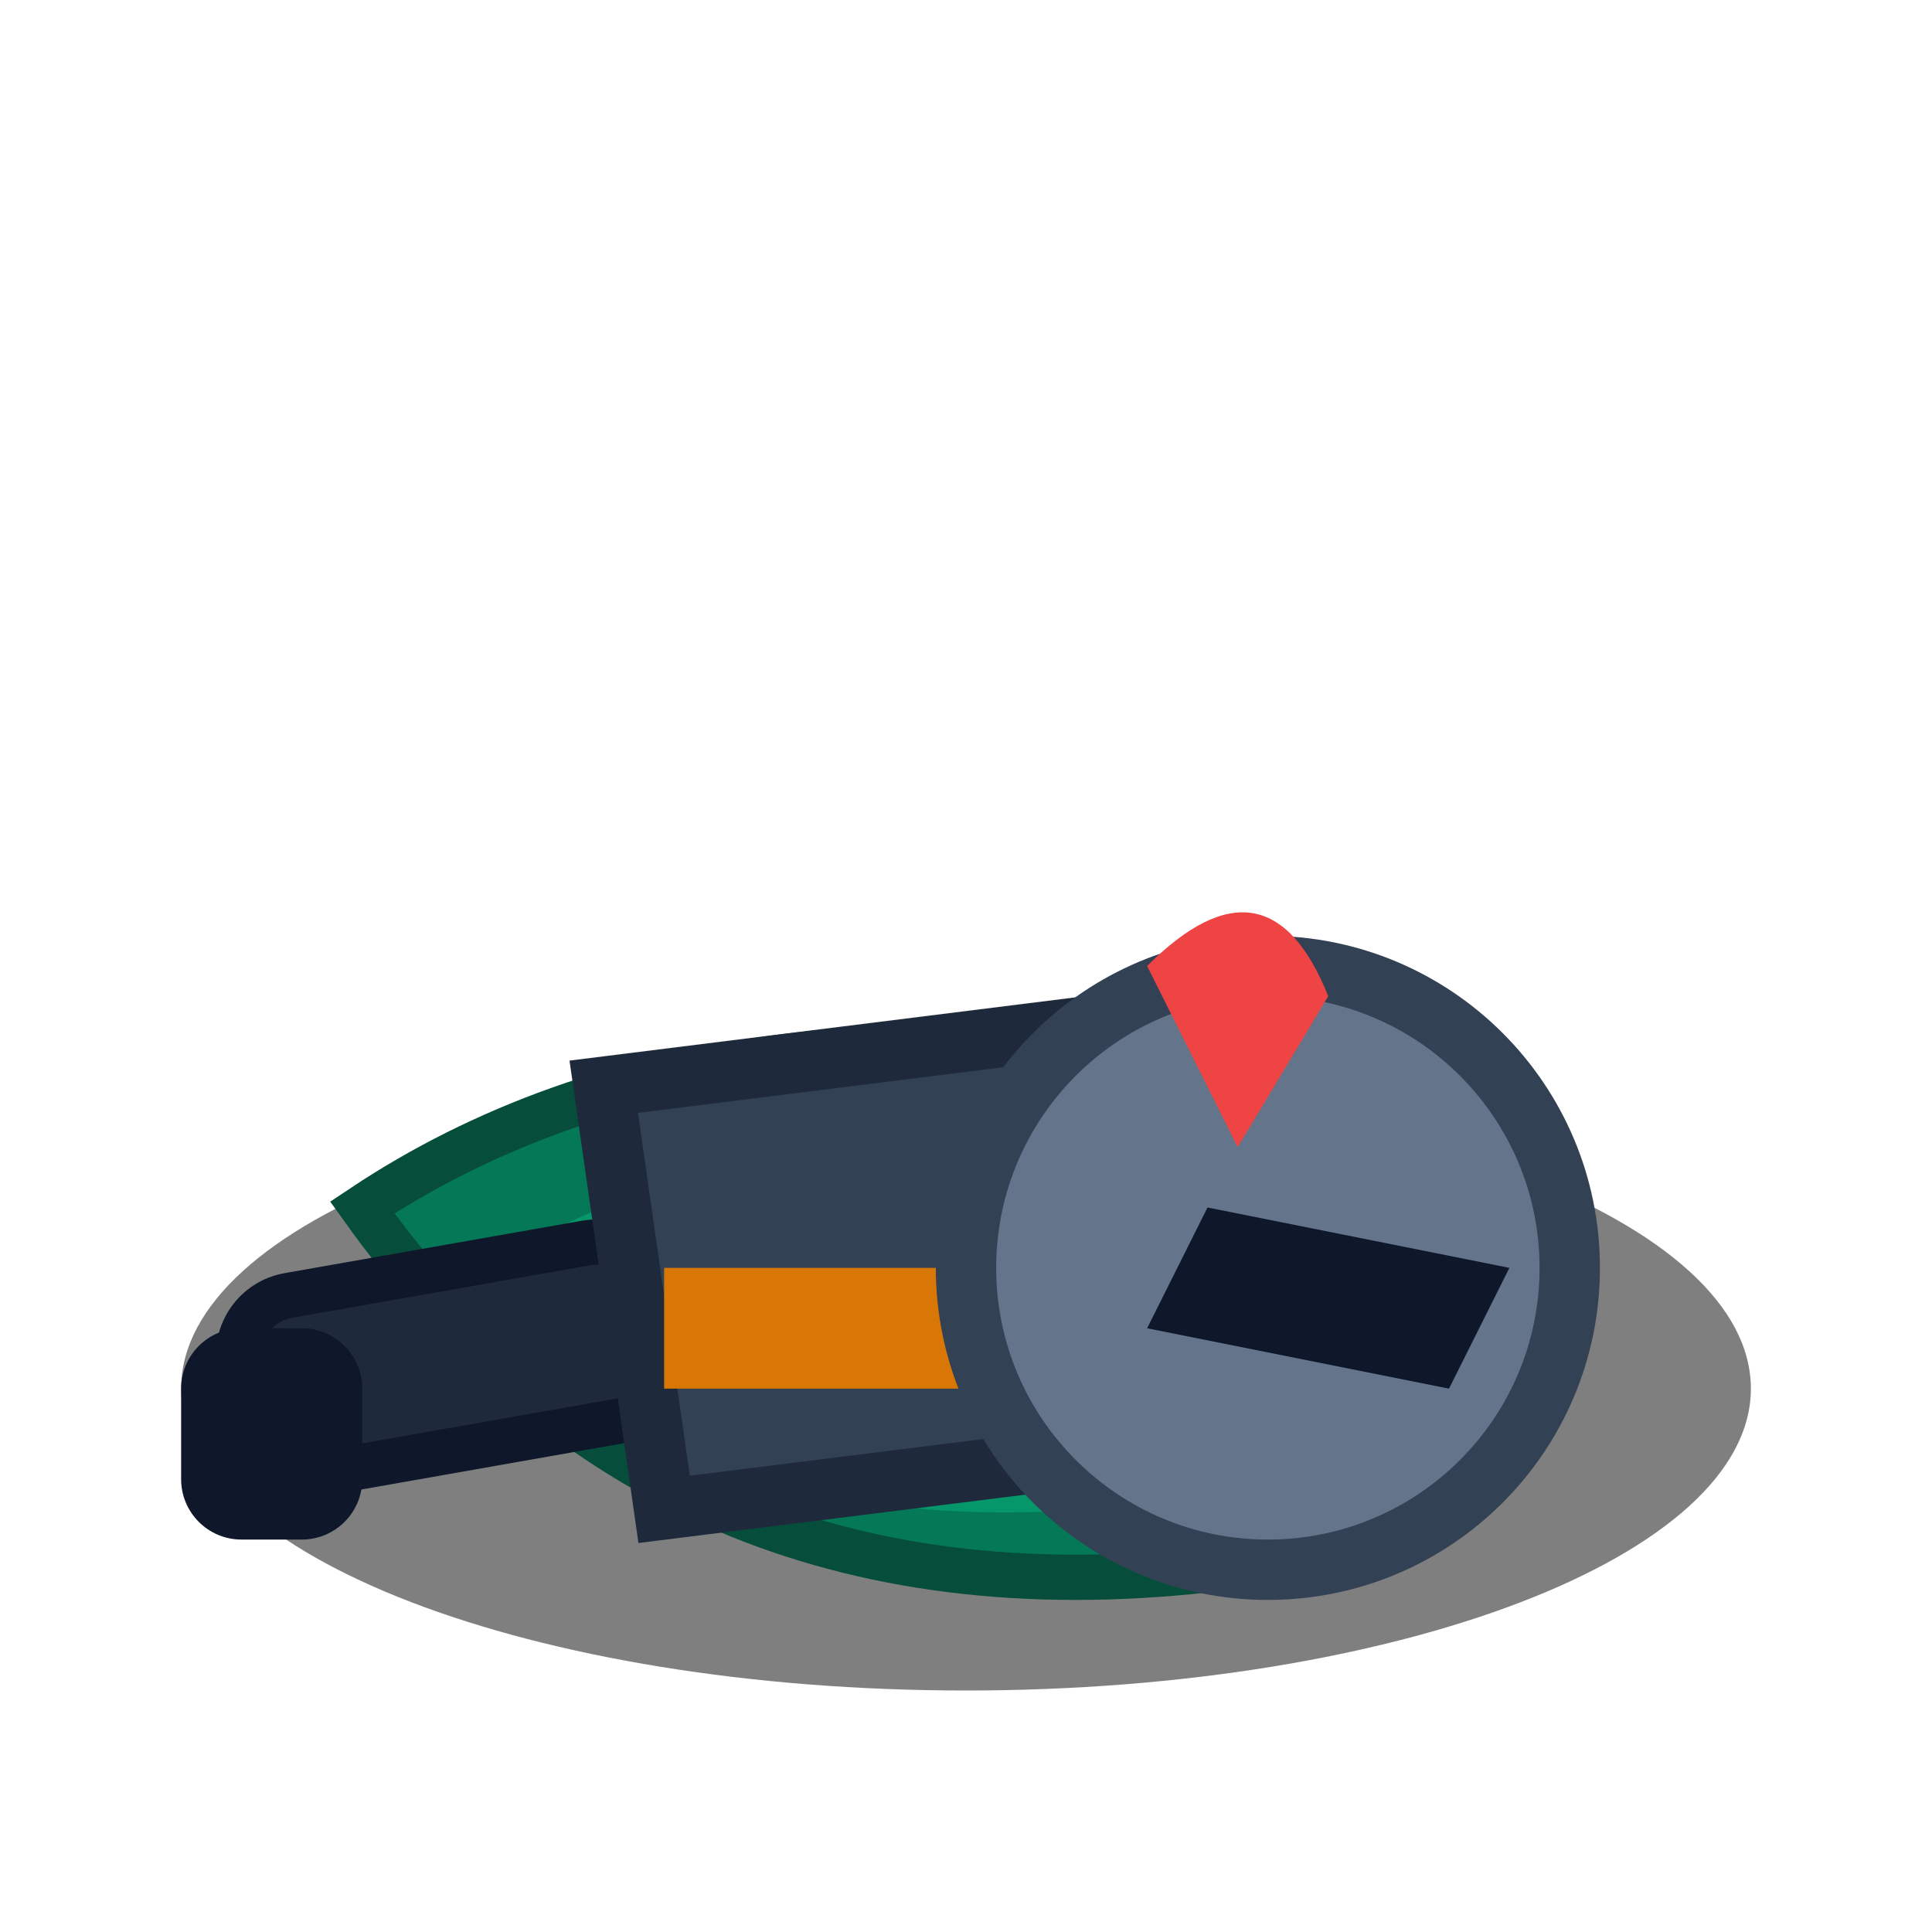
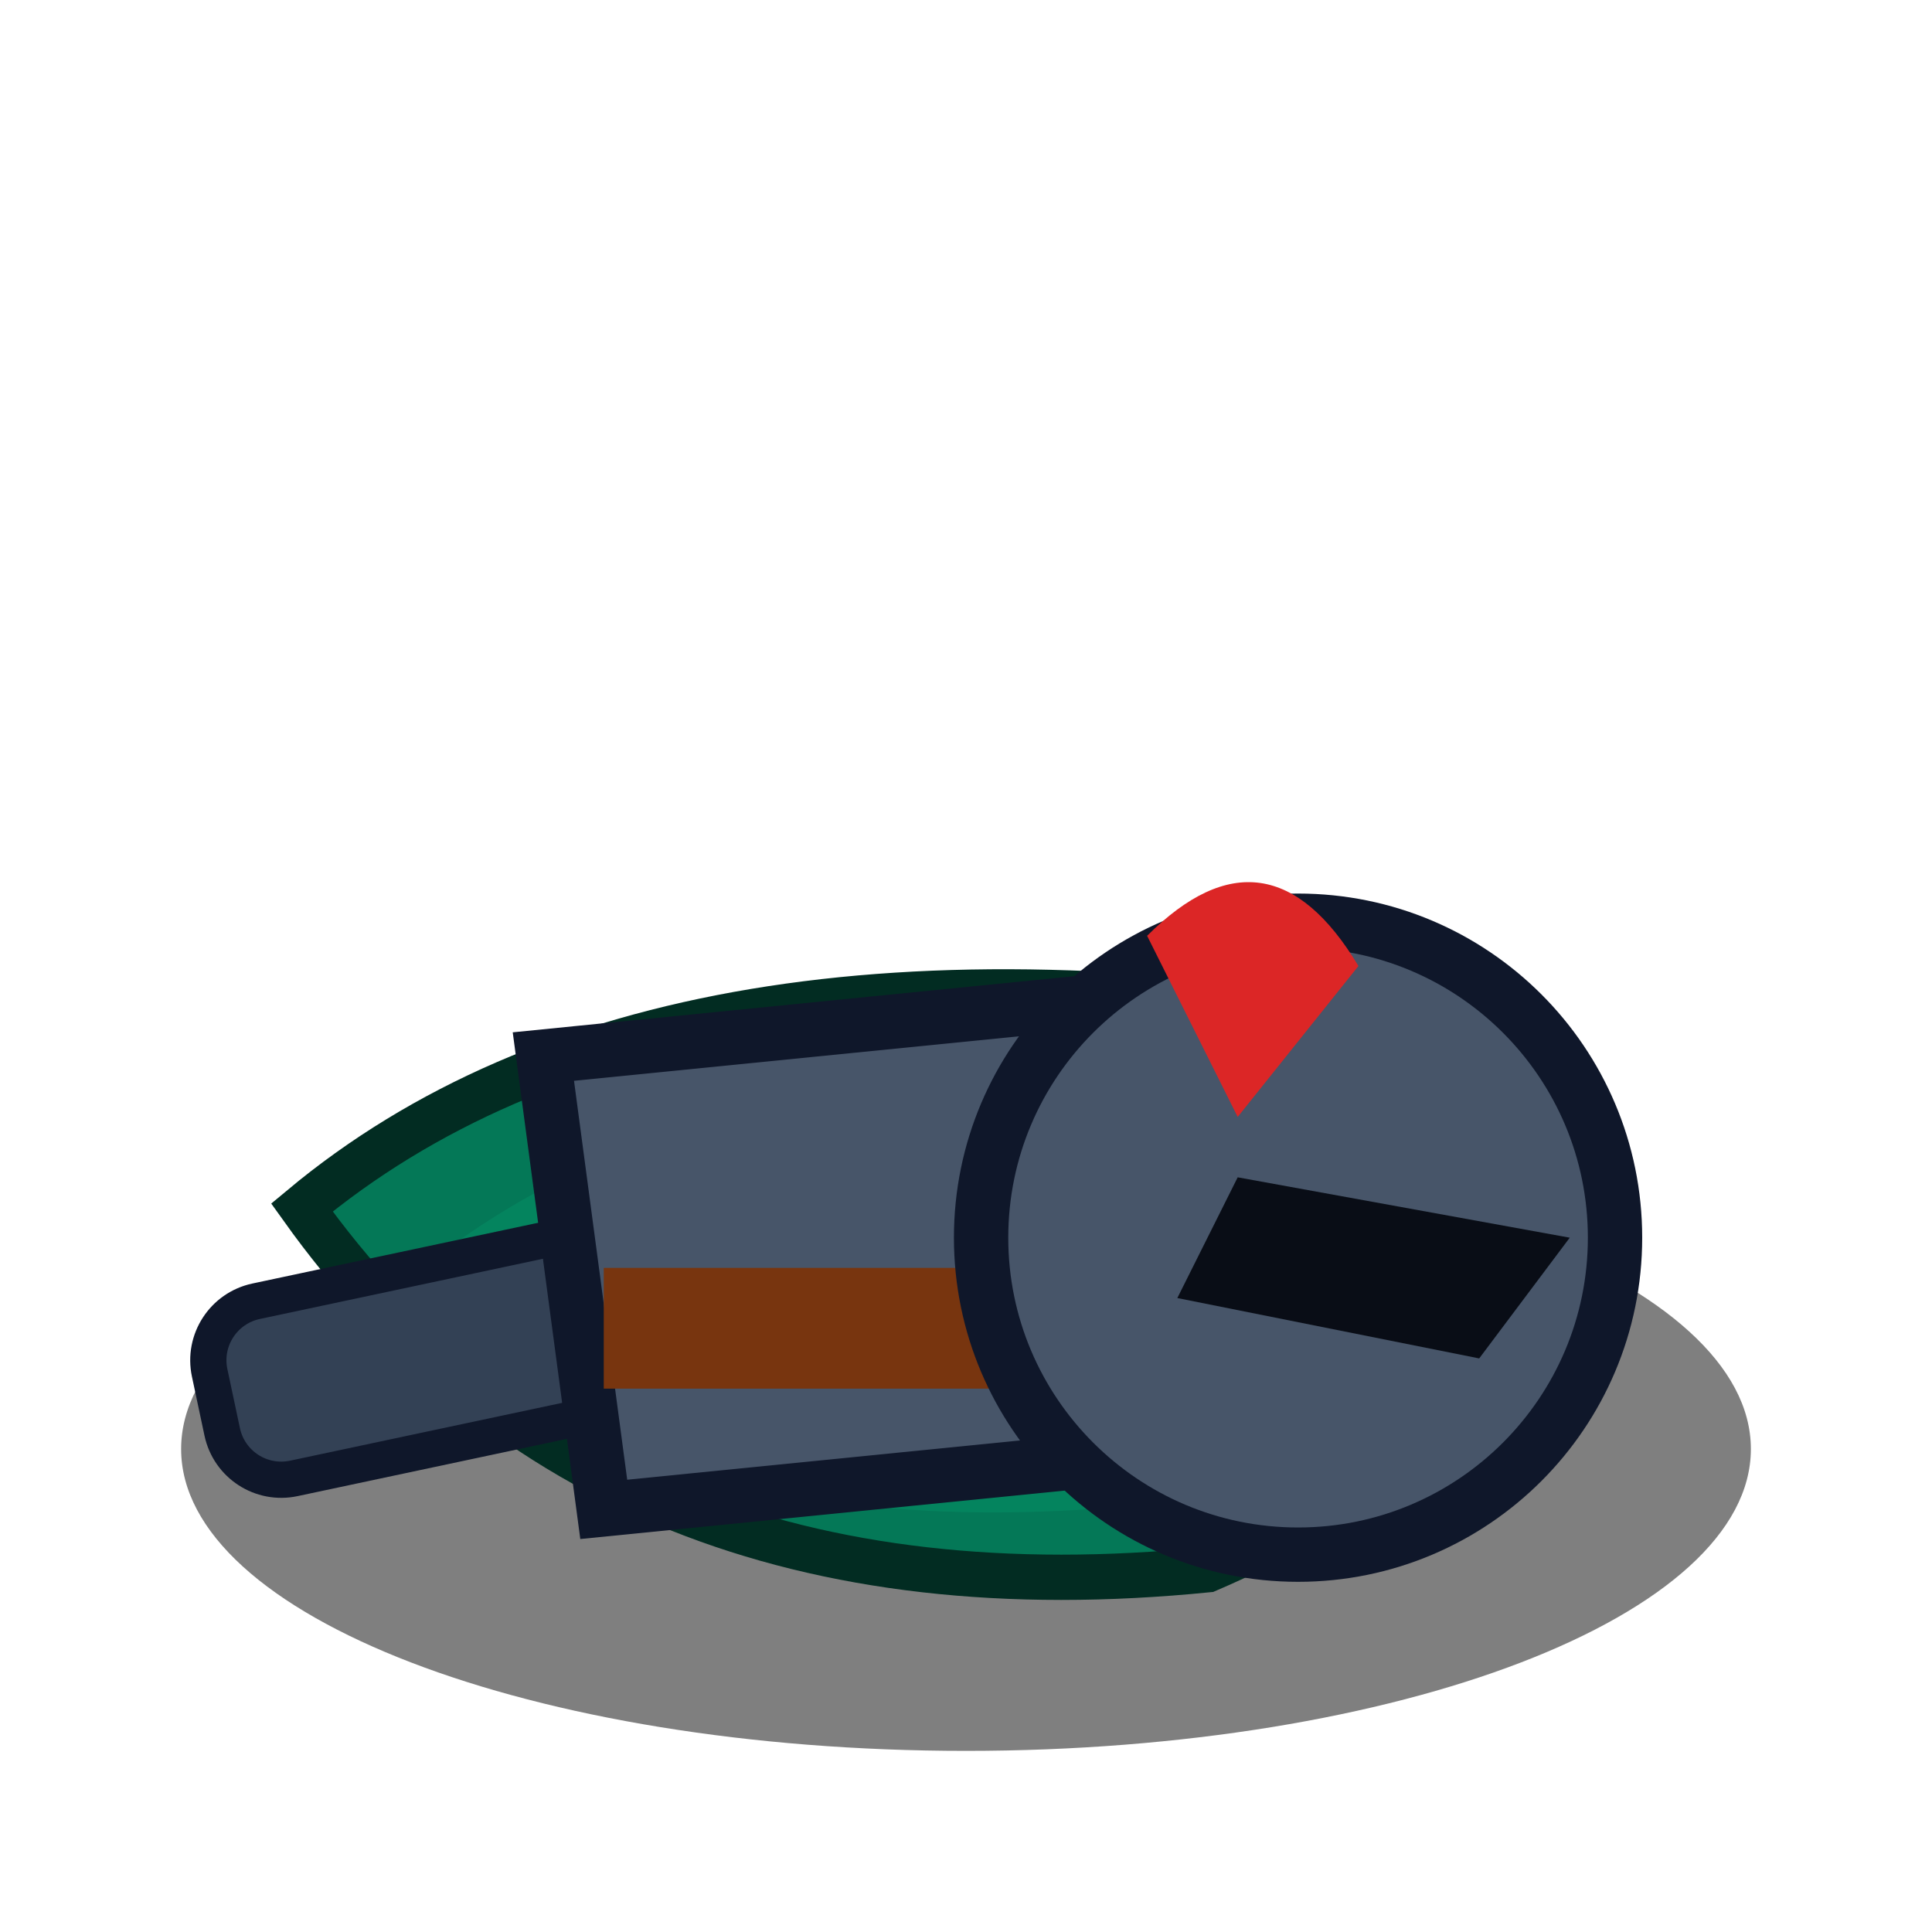
<svg xmlns="http://www.w3.org/2000/svg" viewBox="0 0 64 64" width="64" height="64">
-   <ellipse cx="32" cy="46" rx="26" ry="10" fill="rgba(0,0,0,0.5)" />
-   <path d="M12 40 Q24 32 44 36 Q52 46 40 52 Q22 54 12 40 Z" fill="#047857" stroke="#064e3b" stroke-width="1.5" />
-   <path d="M16 42 Q26 36 40 38 Q46 46 36 50 Q22 51 16 42 Z" fill="#059669" />
-   <rect x="8" y="42" width="14" height="6" rx="2" fill="#1e293b" stroke="#0f172a" stroke-width="1.5" transform="rotate(-10 15 45)" />
-   <rect x="6" y="44" width="6" height="7" rx="2" fill="#0f172a" />
-   <path d="M20 36 L36 34 L38 48 L22 50 Z" fill="#334155" stroke="#1e293b" stroke-width="2" />
-   <rect x="22" y="42" width="14" height="4" fill="#d97706" />
-   <circle cx="42" cy="42" r="10" fill="#64748b" stroke="#334155" stroke-width="2" />
-   <path d="M38 32 Q42 28 44 33 L41 38 Z" fill="#ef4444" />
-   <polygon points="40,40 50,42 48,46 38,44" fill="#0f172a" />
+   <ellipse cx="32" cy="48" rx="26" ry="10" fill="rgba(0,0,0,0.5)" />
+   <path d="M10 40 Q22 30 46 34 Q54 46 40 52 Q20 54 10 40 Z" fill="#047857" stroke="#022c22" stroke-width="1.5" />
+   <path d="M14 42 Q24 34 42 36 Q48 46 36 50 Q20 51 14 42 Z" fill="#059669" opacity="0.4" />
+   <rect x="7" y="42" width="14" height="6" rx="2" fill="#334155" stroke="#0f172a" stroke-width="1.2" transform="rotate(-12 14 45)" />
+   <path d="M18 35 L38 33 L40 48 L20 50 Z" fill="#475569" stroke="#0f172a" stroke-width="1.8" />
+   <rect x="20" y="42" width="16" height="4" fill="#78350f" />
+   <circle cx="43" cy="41" r="10.5" fill="#475569" stroke="#0f172a" stroke-width="1.8" />
+   <path d="M38 31 Q42 27 45 32 L41 37 Z" fill="#dc2626" />
+   <polygon points="41,39 52,41 49,45 39,43" fill="#090d16" />
</svg>
